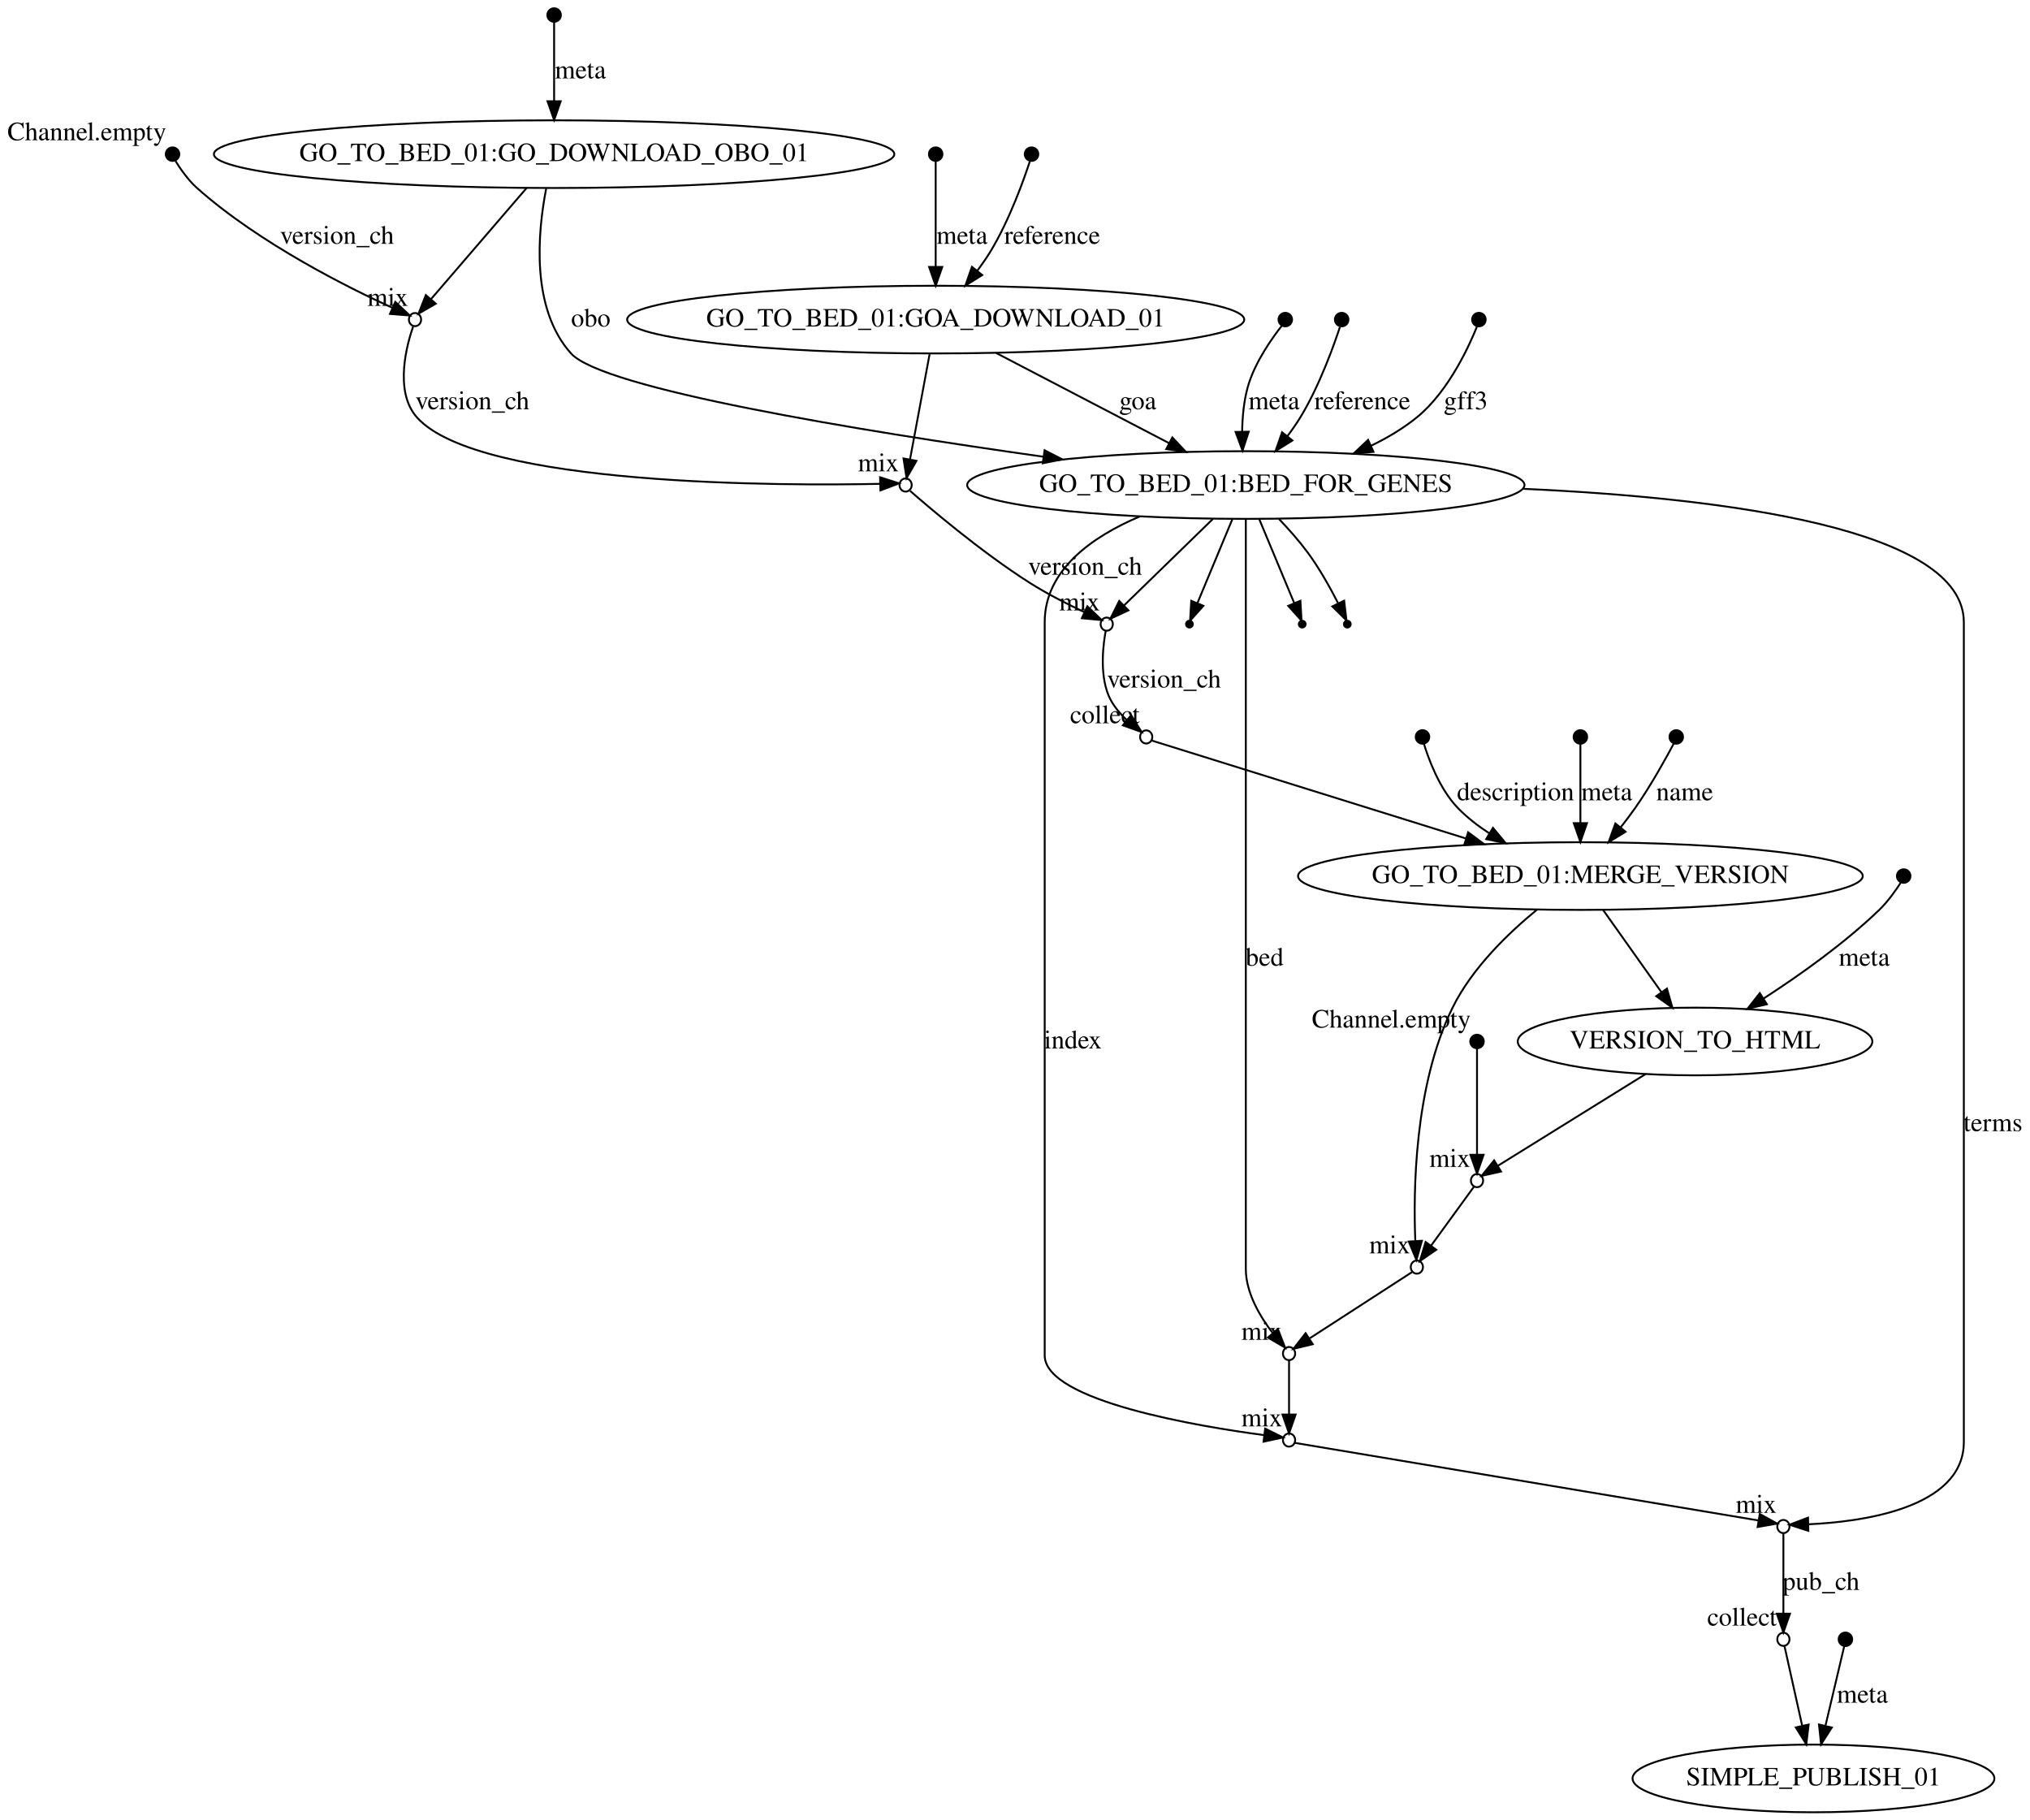
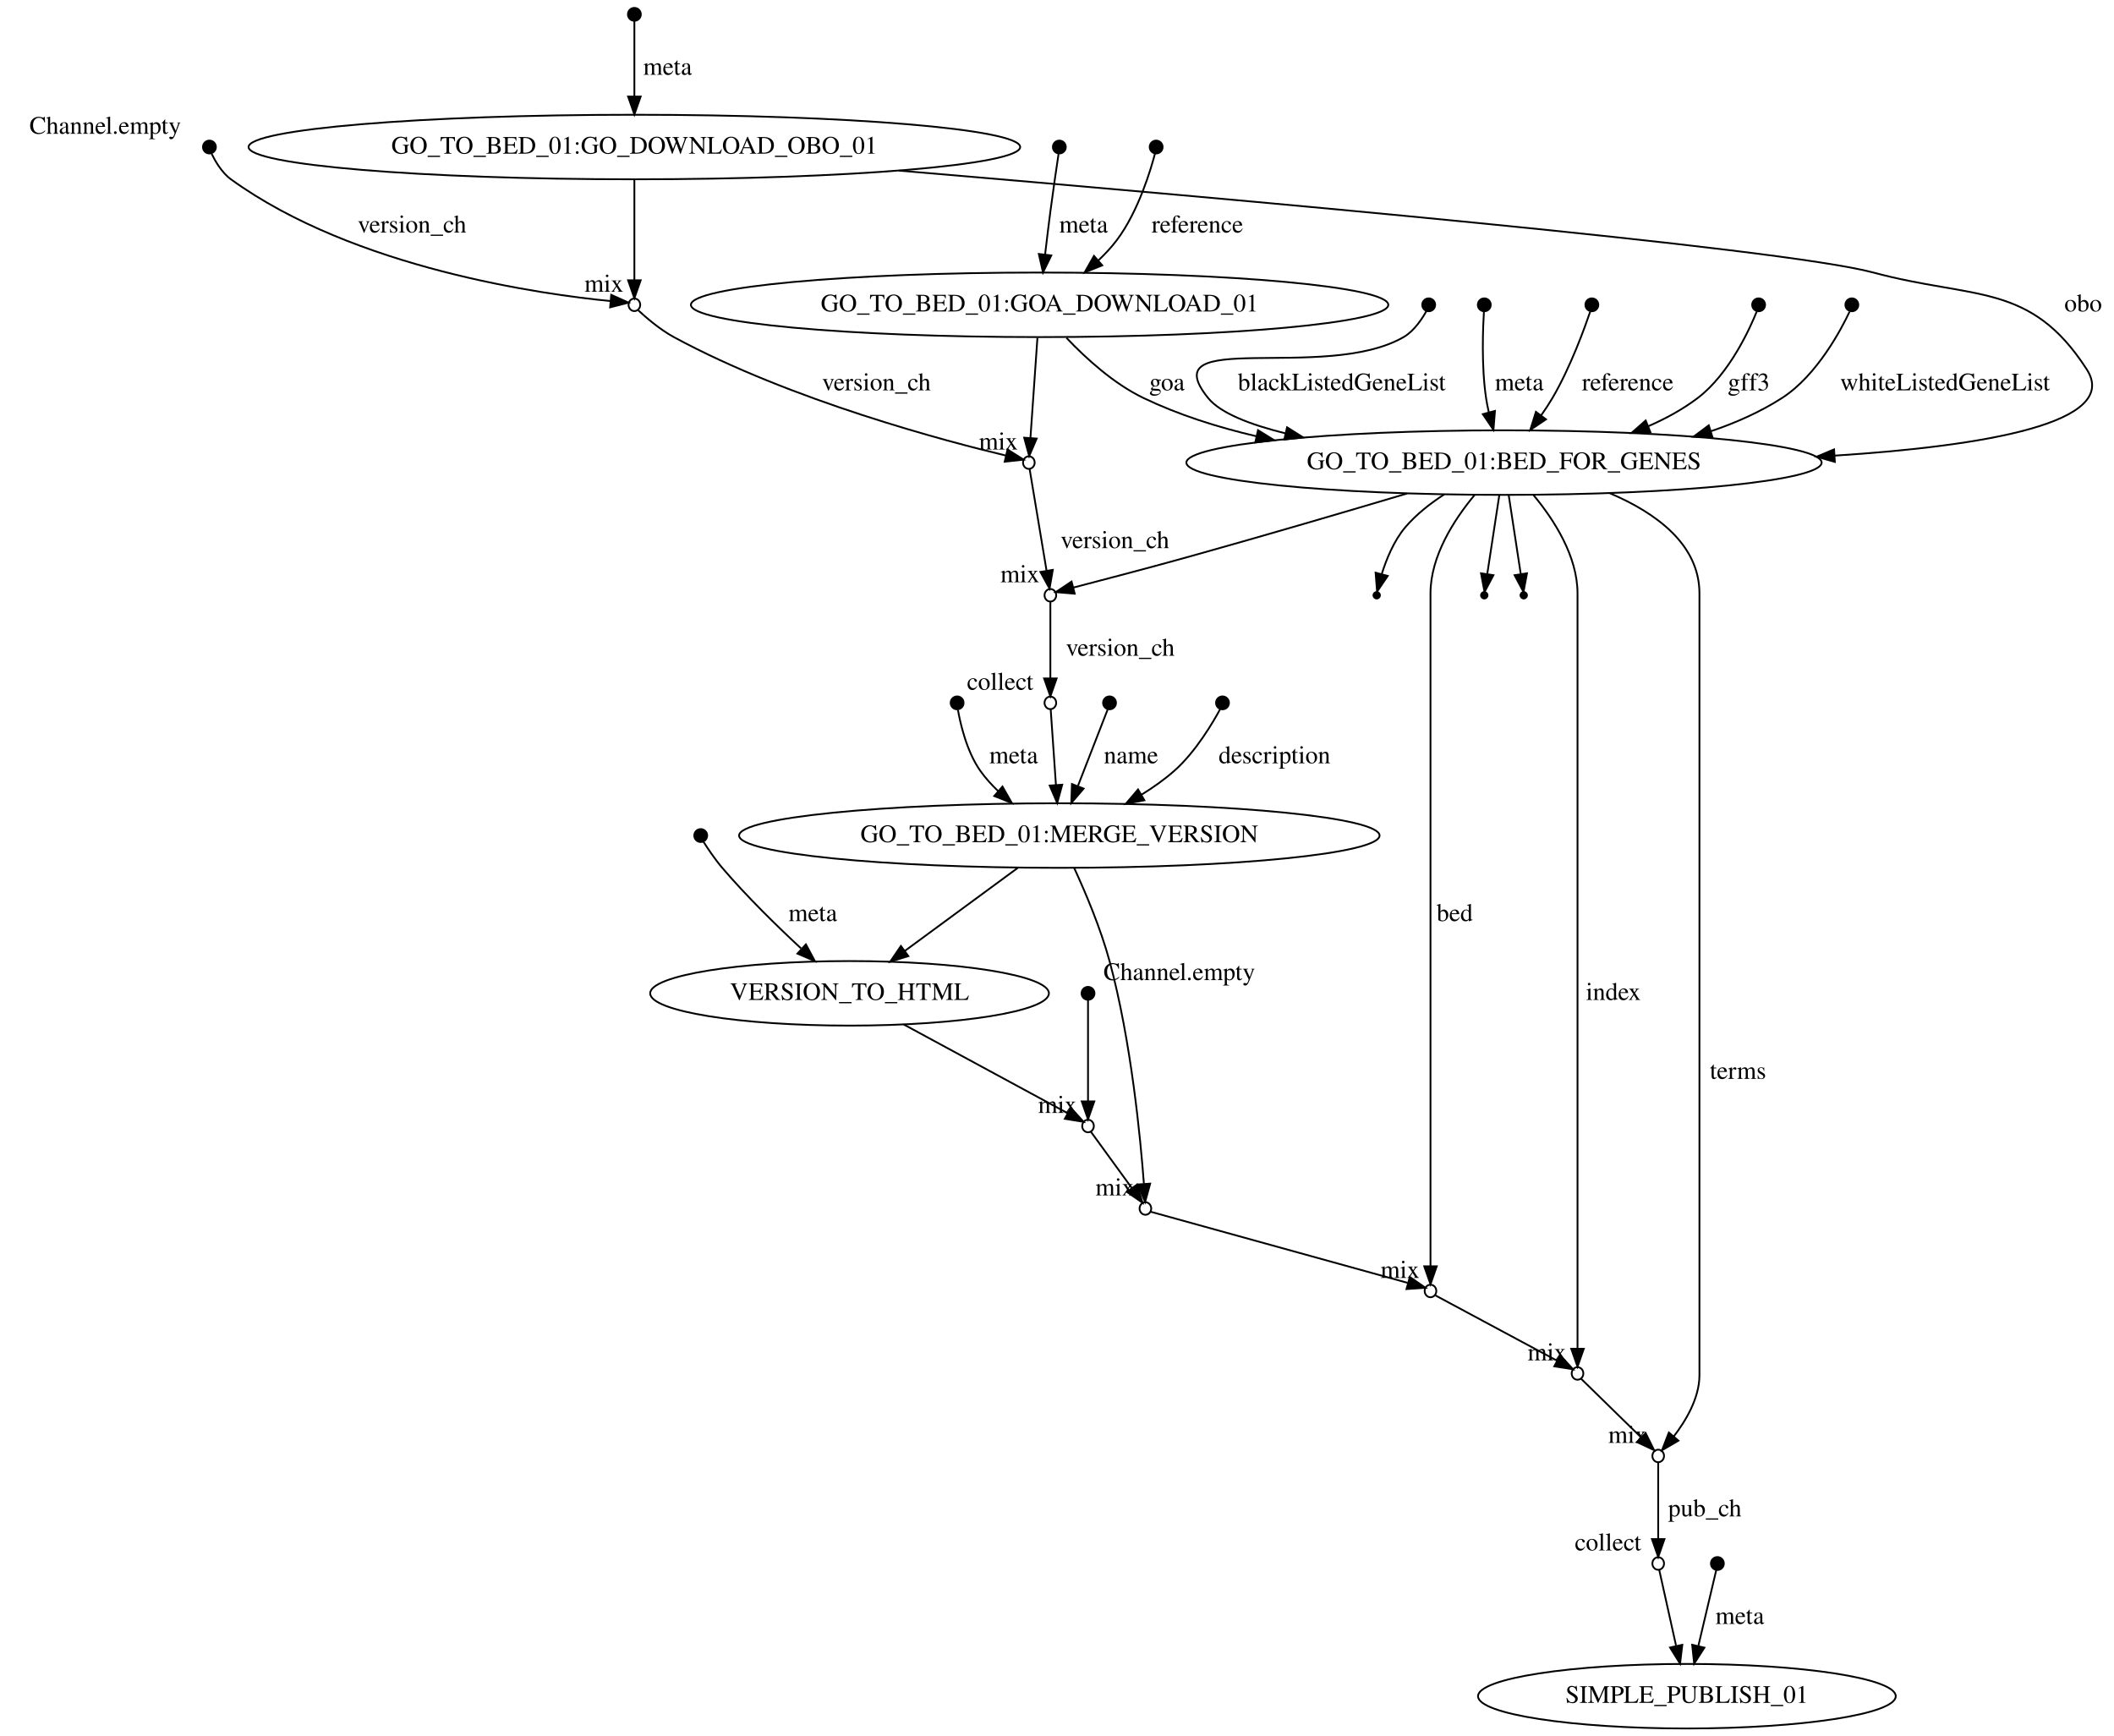
- <svg xmlns="http://www.w3.org/2000/svg" width="1080pt" height="968pt" viewBox="0.00 0.00 1079.60 968.00">
+ <svg xmlns="http://www.w3.org/2000/svg" width="1179pt" height="968pt" viewBox="0.00 0.00 1178.60 968.00">
  <g id="graph0" class="graph" transform="scale(1 1) rotate(0) translate(4 964)">
-     <polygon fill="white" stroke="white" points="-4,5 -4,-964 1076.6,-964 1076.6,5 -4,5" />
+     <polygon fill="white" stroke="white" points="-4,5 -4,-964 1175.6,-964 1175.6,5 -4,5" />
    <g id="node1" class="node">
-       <ellipse fill="black" stroke="black" cx="87.6" cy="-882" rx="3.6" ry="3.6" />
-       <text text-anchor="middle" x="42" y="-889.4" font-family="Times,serif" font-size="14.00">Channel.empty</text>
+       <ellipse fill="black" stroke="black" cx="112.6" cy="-882" rx="3.6" ry="3.6" />
+       <text text-anchor="middle" x="54.5" y="-889.4" font-family="Times,serif" font-size="14.00">Channel.empty</text>
    </g>
    <g id="node2" class="node">
-       <ellipse fill="none" stroke="black" cx="216.6" cy="-794" rx="3.25" ry="3.5" />
-       <text text-anchor="middle" x="202.1" y="-801.3" font-family="Times,serif" font-size="14.00">mix</text>
+       <ellipse fill="none" stroke="black" cx="349.6" cy="-794" rx="3.25" ry="3.5" />
+       <text text-anchor="middle" x="332.6" y="-801.3" font-family="Times,serif" font-size="14.00">mix</text>
    </g>
    <g id="edge1" class="edge">
-       <path fill="none" stroke="black" d="M89.184,-878.331C91.403,-874.752 95.715,-868.348 100.6,-864 134.132,-834.156 182.437,-810.339 204.627,-800.241" />
-       <polygon fill="black" stroke="black" points="206.096,-803.418 213.824,-796.17 203.263,-797.017 206.096,-803.418" />
-       <text text-anchor="middle" x="175.1" y="-834.3" font-family="Times,serif" font-size="14.00">version_ch</text>
+       <path fill="none" stroke="black" d="M113.875,-878.15C115.71,-874.366 119.451,-867.73 124.6,-864 193.568,-814.046 299.378,-799.696 336.322,-796.088" />
+       <polygon fill="black" stroke="black" points="336.685,-799.569 346.345,-795.219 336.08,-792.596 336.685,-799.569" />
+       <text text-anchor="middle" x="225.6" y="-834.3" font-family="Times,serif" font-size="14.00">version_ch</text>
    </g>
    <g id="node6" class="node">
-       <ellipse fill="none" stroke="black" cx="477.6" cy="-706" rx="3.25" ry="3.5" />
-       <text text-anchor="middle" x="463.1" y="-713.3" font-family="Times,serif" font-size="14.00">mix</text>
+       <ellipse fill="none" stroke="black" cx="569.6" cy="-706" rx="3.25" ry="3.5" />
+       <text text-anchor="middle" x="552.6" y="-713.3" font-family="Times,serif" font-size="14.00">mix</text>
    </g>
    <g id="edge5" class="edge">
-       <path fill="none" stroke="black" d="M215.571,-790.24C212.619,-781.792 205.104,-756.012 217.6,-742 250.577,-705.024 415.282,-705.617 464.004,-706.629" />
-       <polygon fill="black" stroke="black" points="464.025,-710.131 474.11,-706.884 464.201,-703.133 464.025,-710.131" />
-       <text text-anchor="middle" x="247.1" y="-746.3" font-family="Times,serif" font-size="14.00">version_ch</text>
+       <path fill="none" stroke="black" d="M351.743,-790.954C355.497,-787.465 363.622,-780.324 371.6,-776 437.151,-740.478 524.549,-717.629 556.88,-709.912" />
+       <polygon fill="black" stroke="black" points="557.712,-713.312 566.663,-707.645 556.131,-706.493 557.712,-713.312" />
+       <text text-anchor="middle" x="484.6" y="-746.3" font-family="Times,serif" font-size="14.00">version_ch</text>
    </g>
    <g id="node3" class="node">
-       <ellipse fill="black" stroke="black" cx="290.6" cy="-956" rx="3.6" ry="3.6" />
+       <ellipse fill="black" stroke="black" cx="349.6" cy="-956" rx="3.6" ry="3.6" />
    </g>
    <g id="node4" class="node">
-       <ellipse fill="none" stroke="black" cx="290.6" cy="-882" rx="181.001" ry="18" />
-       <text text-anchor="middle" x="290.6" y="-878.3" font-family="Times,serif" font-size="14.00">GO_TO_BED_01:GO_DOWNLOAD_OBO_01</text>
+       <ellipse fill="none" stroke="black" cx="349.6" cy="-882" rx="215.172" ry="18" />
+       <text text-anchor="middle" x="349.6" y="-878.3" font-family="Times,serif" font-size="14.00">GO_TO_BED_01:GO_DOWNLOAD_OBO_01</text>
    </g>
    <g id="edge2" class="edge">
-       <path fill="none" stroke="black" d="M290.6,-952.265C290.6,-945.354 290.6,-926.578 290.6,-910.316" />
-       <polygon fill="black" stroke="black" points="294.1,-910.143 290.6,-900.143 287.1,-910.143 294.1,-910.143" />
-       <text text-anchor="middle" x="304.6" y="-922.3" font-family="Times,serif" font-size="14.00">meta</text>
+       <path fill="none" stroke="black" d="M349.6,-952.265C349.6,-945.354 349.6,-926.578 349.6,-910.316" />
+       <polygon fill="black" stroke="black" points="353.1,-910.143 349.6,-900.143 346.1,-910.143 353.1,-910.143" />
+       <text text-anchor="middle" x="368.1" y="-922.3" font-family="Times,serif" font-size="14.00">meta</text>
    </g>
    <g id="node5" class="node">
-       <ellipse fill="none" stroke="black" cx="658.6" cy="-706" rx="148.256" ry="18" />
-       <text text-anchor="middle" x="658.6" y="-702.3" font-family="Times,serif" font-size="14.00">GO_TO_BED_01:BED_FOR_GENES</text>
+       <ellipse fill="none" stroke="black" cx="834.6" cy="-706" rx="177.151" ry="18" />
+       <text text-anchor="middle" x="834.6" y="-702.3" font-family="Times,serif" font-size="14.00">GO_TO_BED_01:BED_FOR_GENES</text>
    </g>
    <g id="edge3" class="edge">
-       <path fill="none" stroke="black" d="M286.374,-863.657C281.877,-840.583 278.049,-799.926 299.6,-776 316.514,-757.222 451.355,-735.1 550.831,-721.064" />
-       <polygon fill="black" stroke="black" points="551.531,-724.5 560.948,-719.647 550.56,-717.568 551.531,-724.5" />
-       <text text-anchor="middle" x="310.1" y="-790.3" font-family="Times,serif" font-size="14.00">obo</text>
+       <path fill="none" stroke="black" d="M497.259,-868.836C684.596,-853.003 989.597,-825.739 1040.6,-812 1096.68,-796.894 1128.14,-806.822 1159.6,-758 1178.85,-728.128 1102.59,-715.246 1019.13,-709.896" />
+       <polygon fill="black" stroke="black" points="1019.11,-706.389 1008.92,-709.28 1018.69,-713.376 1019.11,-706.389" />
+       <text text-anchor="middle" x="1157.6" y="-790.3" font-family="Times,serif" font-size="14.00">obo</text>
    </g>
    <g id="edge4" class="edge">
-       <path fill="none" stroke="black" d="M275.98,-864.009C260.785,-846.35 237.523,-819.316 225.106,-804.885" />
-       <polygon fill="black" stroke="black" points="227.65,-802.476 218.474,-797.178 222.344,-807.041 227.65,-802.476" />
+       <path fill="none" stroke="black" d="M349.6,-863.597C349.6,-847.046 349.6,-822.54 349.6,-807.737" />
+       <polygon fill="black" stroke="black" points="353.1,-807.671 349.6,-797.671 346.1,-807.671 353.1,-807.671" />
+     </g>
+     <g id="node16" class="node">
+       <ellipse fill="none" stroke="black" cx="793.6" cy="-244" rx="3.25" ry="3.5" />
+       <text text-anchor="middle" x="776.6" y="-251.3" font-family="Times,serif" font-size="14.00">mix</text>
+     </g>
+     <g id="edge16" class="edge">
+       <path fill="none" stroke="black" d="M818.16,-687.894C806.753,-674.186 793.6,-653.858 793.6,-633 793.6,-633 793.6,-633 793.6,-289 793.6,-278.53 793.6,-266.658 793.6,-257.888" />
+       <polygon fill="black" stroke="black" points="797.1,-257.78 793.6,-247.78 790.1,-257.78 797.1,-257.78" />
+       <text text-anchor="middle" x="807.1" y="-450.3" font-family="Times,serif" font-size="14.00">bed</text>
+     </g>
+     <g id="node17" class="node">
+       <ellipse fill="none" stroke="black" cx="875.6" cy="-198" rx="3.25" ry="3.5" />
+       <text text-anchor="middle" x="858.6" y="-205.3" font-family="Times,serif" font-size="14.00">mix</text>
+     </g>
+     <g id="edge17" class="edge">
+       <path fill="none" stroke="black" d="M851.04,-687.894C862.447,-674.186 875.6,-653.858 875.6,-633 875.6,-633 875.6,-633 875.6,-243 875.6,-232.53 875.6,-220.658 875.6,-211.888" />
+       <polygon fill="black" stroke="black" points="879.1,-211.78 875.6,-201.78 872.1,-211.78 879.1,-211.78" />
+       <text text-anchor="middle" x="895.6" y="-406.3" font-family="Times,serif" font-size="14.00">index</text>
+     </g>
+     <g id="node18" class="node">
+       <ellipse fill="black" stroke="black" cx="763.6" cy="-632" rx="1.8" ry="1.8" />
+     </g>
+     <g id="edge18" class="edge">
+       <path fill="none" stroke="black" d="M801.26,-688.26C793.429,-683.191 785.622,-677.062 779.6,-670 773.083,-662.358 768.845,-651.658 766.379,-643.729" />
+       <polygon fill="black" stroke="black" points="769.754,-642.802 763.811,-634.031 762.987,-644.593 769.754,-642.802" />
+     </g>
+     <g id="node19" class="node">
+       <ellipse fill="black" stroke="black" cx="823.6" cy="-632" rx="1.8" ry="1.8" />
+     </g>
+     <g id="edge19" class="edge">
+       <path fill="none" stroke="black" d="M831.993,-687.937C829.92,-674.37 827.081,-655.787 825.294,-644.089" />
+       <polygon fill="black" stroke="black" points="828.7,-643.206 823.73,-633.849 821.78,-644.263 828.7,-643.206" />
+     </g>
+     <g id="node20" class="node">
+       <ellipse fill="black" stroke="black" cx="845.6" cy="-632" rx="1.8" ry="1.8" />
+     </g>
+     <g id="edge20" class="edge">
+       <path fill="none" stroke="black" d="M837.207,-687.937C839.28,-674.37 842.119,-655.787 843.906,-644.089" />
+       <polygon fill="black" stroke="black" points="847.42,-644.263 845.47,-633.849 840.5,-643.206 847.42,-644.263" />
+     </g>
+     <g id="node21" class="node">
+       <ellipse fill="none" stroke="black" cx="920.6" cy="-152" rx="3.25" ry="3.5" />
+       <text text-anchor="middle" x="903.6" y="-159.3" font-family="Times,serif" font-size="14.00">mix</text>
+     </g>
+     <g id="edge21" class="edge">
+       <path fill="none" stroke="black" d="M893.566,-688.944C919.249,-678.028 943.6,-660.442 943.6,-633 943.6,-633 943.6,-633 943.6,-197 943.6,-184.114 935.756,-171.273 929.23,-162.819" />
+       <polygon fill="black" stroke="black" points="931.868,-160.518 922.723,-155.17 926.537,-165.054 931.868,-160.518" />
+       <text text-anchor="middle" x="965.1" y="-362.3" font-family="Times,serif" font-size="14.00">terms</text>
+     </g>
+     <g id="node10" class="node">
+       <ellipse fill="none" stroke="black" cx="581.6" cy="-632" rx="3.25" ry="3.5" />
+       <text text-anchor="middle" x="564.6" y="-639.3" font-family="Times,serif" font-size="14.00">mix</text>
+     </g>
+     <g id="edge22" class="edge">
+       <path fill="none" stroke="black" d="M780.621,-688.796C746.313,-678.592 700.923,-665.267 660.6,-654 637.305,-647.491 610.011,-640.341 594.369,-636.288" />
+       <polygon fill="black" stroke="black" points="595.178,-632.882 584.621,-633.774 593.43,-639.661 595.178,-632.882" />
+     </g>
+     <g id="edge10" class="edge">
+       <path fill="none" stroke="black" d="M570.056,-702.265C571.585,-693.088 576.602,-662.99 579.494,-645.638" />
+       <polygon fill="black" stroke="black" points="582.952,-646.177 581.144,-635.737 576.047,-645.026 582.952,-646.177" />
+       <text text-anchor="middle" x="617.6" y="-658.3" font-family="Times,serif" font-size="14.00">version_ch</text>
+     </g>
+     <g id="node7" class="node">
+       <ellipse fill="black" stroke="black" cx="586.6" cy="-882" rx="3.6" ry="3.6" />
+     </g>
+     <g id="node8" class="node">
+       <ellipse fill="none" stroke="black" cx="575.6" cy="-794" rx="194.474" ry="18" />
+       <text text-anchor="middle" x="575.6" y="-790.3" font-family="Times,serif" font-size="14.00">GO_TO_BED_01:GOA_DOWNLOAD_01</text>
+     </g>
+     <g id="edge6" class="edge">
+       <path fill="none" stroke="black" d="M586.161,-878.099C585.259,-872.108 583.154,-857.93 581.6,-846 580.587,-838.22 579.561,-829.763 578.651,-822.013" />
+       <polygon fill="black" stroke="black" points="582.121,-821.545 577.495,-812.013 575.167,-822.349 582.121,-821.545" />
+       <text text-anchor="middle" x="600.1" y="-834.3" font-family="Times,serif" font-size="14.00">meta</text>
+     </g>
+     <g id="edge8" class="edge">
+       <path fill="none" stroke="black" d="M590.572,-775.579C601.362,-764.191 616.913,-749.996 633.6,-742 653.129,-732.643 674.794,-725.758 696.461,-720.7" />
+       <polygon fill="black" stroke="black" points="697.399,-724.077 706.409,-718.502 695.889,-717.242 697.399,-724.077" />
+       <text text-anchor="middle" x="646.6" y="-746.3" font-family="Times,serif" font-size="14.00">goa</text>
+     </g>
+     <g id="edge9" class="edge">
+       <path fill="none" stroke="black" d="M574.386,-775.597C573.231,-759.046 571.521,-734.54 570.489,-719.737" />
+       <polygon fill="black" stroke="black" points="573.974,-719.403 569.786,-709.671 566.991,-719.89 573.974,-719.403" />
+     </g>
+     <g id="node9" class="node">
+       <ellipse fill="black" stroke="black" cx="640.6" cy="-882" rx="3.6" ry="3.6" />
+     </g>
+     <g id="edge7" class="edge">
+       <path fill="none" stroke="black" d="M639.966,-878.443C637.926,-870.581 630.93,-846.306 618.6,-830 615.636,-826.08 612.143,-822.331 608.451,-818.841" />
+       <polygon fill="black" stroke="black" points="610.531,-816.011 600.697,-812.069 605.927,-821.283 610.531,-816.011" />
+       <text text-anchor="middle" x="663.6" y="-834.3" font-family="Times,serif" font-size="14.00">reference</text>
+     </g>
+     <g id="node22" class="node">
+       <ellipse fill="none" stroke="black" cx="581.6" cy="-572" rx="3.25" ry="3.5" />
+       <text text-anchor="middle" x="553.6" y="-579.3" font-family="Times,serif" font-size="14.00">collect</text>
+     </g>
+     <g id="edge23" class="edge">
+       <path fill="none" stroke="black" d="M581.6,-628.203C581.6,-620.649 581.6,-599.48 581.6,-585.66" />
+       <polygon fill="black" stroke="black" points="585.1,-585.636 581.6,-575.636 578.1,-585.636 585.1,-585.636" />
+       <text text-anchor="middle" x="620.6" y="-598.3" font-family="Times,serif" font-size="14.00">version_ch</text>
+     </g>
+     <g id="node11" class="node">
+       <ellipse fill="black" stroke="black" cx="823.6" cy="-794" rx="3.6" ry="3.6" />
+     </g>
+     <g id="edge11" class="edge">
+       <path fill="none" stroke="black" d="M823.404,-790.215C822.915,-782.499 821.866,-760.216 824.6,-742 824.986,-739.43 825.506,-736.782 826.106,-734.148" />
+       <polygon fill="black" stroke="black" points="829.551,-734.813 828.714,-724.251 822.782,-733.03 829.551,-734.813" />
+       <text text-anchor="middle" x="843.1" y="-746.3" font-family="Times,serif" font-size="14.00">meta</text>
+     </g>
+     <g id="node12" class="node">
+       <ellipse fill="black" stroke="black" cx="883.6" cy="-794" rx="3.6" ry="3.6" />
+     </g>
+     <g id="edge12" class="edge">
+       <path fill="none" stroke="black" d="M882.643,-790.116C879.94,-782.149 871.777,-759.283 861.6,-742 859.697,-738.768 857.536,-735.494 855.286,-732.313" />
+       <polygon fill="black" stroke="black" points="858.018,-730.122 849.234,-724.198 852.407,-734.306 858.018,-730.122" />
+       <text text-anchor="middle" x="903.6" y="-746.3" font-family="Times,serif" font-size="14.00">reference</text>
+     </g>
+     <g id="node13" class="node">
+       <ellipse fill="black" stroke="black" cx="976.6" cy="-794" rx="3.6" ry="3.6" />
+     </g>
+     <g id="edge13" class="edge">
+       <path fill="none" stroke="black" d="M975.526,-790.205C972.099,-781.657 960.585,-755.619 942.6,-742 934.324,-735.733 924.882,-730.564 915.104,-726.305" />
+       <polygon fill="black" stroke="black" points="916.237,-722.988 905.654,-722.495 913.62,-729.481 916.237,-722.988" />
+       <text text-anchor="middle" x="971.1" y="-746.3" font-family="Times,serif" font-size="14.00">gff3</text>
    </g>
    <g id="node14" class="node">
-       <ellipse fill="none" stroke="black" cx="681.6" cy="-244" rx="3.25" ry="3.5" />
-       <text text-anchor="middle" x="667.1" y="-251.3" font-family="Times,serif" font-size="14.00">mix</text>
+       <ellipse fill="black" stroke="black" cx="1028.6" cy="-794" rx="3.6" ry="3.6" />
    </g>
    <g id="edge14" class="edge">
-       <path fill="none" stroke="black" d="M658.6,-687.834C658.6,-673.247 658.6,-651.75 658.6,-633 658.6,-633 658.6,-633 658.6,-289 658.6,-276.114 666.444,-263.273 672.97,-254.819" />
-       <polygon fill="black" stroke="black" points="675.663,-257.054 679.477,-247.17 670.332,-252.518 675.663,-257.054" />
-       <text text-anchor="middle" x="668.6" y="-450.3" font-family="Times,serif" font-size="14.00">bed</text>
+       <path fill="none" stroke="black" d="M1027.3,-790.128C1023.18,-781.359 1009.49,-754.752 989.6,-742 977.523,-734.259 963.957,-728.218 950.005,-723.507" />
+       <polygon fill="black" stroke="black" points="950.887,-720.115 940.298,-720.453 948.786,-726.793 950.887,-720.115" />
+       <text text-anchor="middle" x="1080.6" y="-746.3" font-family="Times,serif" font-size="14.00">whiteListedGeneList</text>
    </g>
    <g id="node15" class="node">
-       <ellipse fill="none" stroke="black" cx="681.6" cy="-198" rx="3.25" ry="3.5" />
-       <text text-anchor="middle" x="667.1" y="-205.3" font-family="Times,serif" font-size="14.00">mix</text>
+       <ellipse fill="black" stroke="black" cx="792.6" cy="-794" rx="3.6" ry="3.6" />
    </g>
    <g id="edge15" class="edge">
-       <path fill="none" stroke="black" d="M602.28,-689.325C576.502,-678.381 551.6,-660.652 551.6,-633 551.6,-633 551.6,-633 551.6,-243 551.6,-218.6 634.81,-205.079 668.086,-200.647" />
-       <polygon fill="black" stroke="black" points="668.898,-204.073 678.386,-199.359 668.029,-197.127 668.898,-204.073" />
-       <text text-anchor="middle" x="566.6" y="-406.3" font-family="Times,serif" font-size="14.00">index</text>
-     </g>
-     <g id="node16" class="node">
-       <ellipse fill="black" stroke="black" cx="628.6" cy="-632" rx="1.8" ry="1.8" />
-     </g>
-     <g id="edge16" class="edge">
-       <path fill="none" stroke="black" d="M651.49,-687.937C645.712,-674.069 637.749,-654.958 632.9,-643.319" />
-       <polygon fill="black" stroke="black" points="636.031,-641.734 628.954,-633.849 629.569,-644.426 636.031,-641.734" />
-     </g>
-     <g id="node17" class="node">
-       <ellipse fill="black" stroke="black" cx="688.6" cy="-632" rx="1.8" ry="1.8" />
-     </g>
-     <g id="edge17" class="edge">
-       <path fill="none" stroke="black" d="M665.71,-687.937C671.488,-674.069 679.451,-654.958 684.3,-643.319" />
-       <polygon fill="black" stroke="black" points="687.631,-644.426 688.246,-633.849 681.169,-641.734 687.631,-644.426" />
-     </g>
-     <g id="node18" class="node">
-       <ellipse fill="black" stroke="black" cx="712.6" cy="-632" rx="1.8" ry="1.8" />
-     </g>
-     <g id="edge18" class="edge">
-       <path fill="none" stroke="black" d="M676.258,-687.921C681.49,-682.439 687.036,-676.181 691.6,-670 697.897,-661.474 703.733,-650.881 707.646,-643.216" />
-       <polygon fill="black" stroke="black" points="710.92,-644.488 712.158,-633.966 704.628,-641.419 710.92,-644.488" />
-     </g>
-     <g id="node19" class="node">
-       <ellipse fill="none" stroke="black" cx="944.6" cy="-152" rx="3.25" ry="3.5" />
-       <text text-anchor="middle" x="930.1" y="-159.3" font-family="Times,serif" font-size="14.00">mix</text>
-     </g>
-     <g id="edge19" class="edge">
-       <path fill="none" stroke="black" d="M806.291,-703.984C913.786,-699.091 1040.6,-682.772 1040.6,-633 1040.6,-633 1040.6,-633 1040.6,-197 1040.6,-161.077 984.362,-154.368 957.974,-153.197" />
-       <polygon fill="black" stroke="black" points="957.872,-149.694 947.794,-152.964 957.711,-156.692 957.872,-149.694" />
-       <text text-anchor="middle" x="1056.1" y="-362.3" font-family="Times,serif" font-size="14.00">terms</text>
-     </g>
-     <g id="node10" class="node">
-       <ellipse fill="none" stroke="black" cx="584.6" cy="-632" rx="3.25" ry="3.5" />
-       <text text-anchor="middle" x="570.1" y="-639.3" font-family="Times,serif" font-size="14.00">mix</text>
-     </g>
-     <g id="edge20" class="edge">
-       <path fill="none" stroke="black" d="M641.063,-687.937C626.224,-673.499 605.547,-653.381 593.773,-641.925" />
-       <polygon fill="black" stroke="black" points="596.128,-639.333 586.52,-634.868 591.247,-644.35 596.128,-639.333" />
-     </g>
-     <g id="edge10" class="edge">
-       <path fill="none" stroke="black" d="M479.996,-702.882C488.362,-695.546 517.193,-670.763 543.6,-654 552.962,-648.057 564.21,-642.391 572.555,-638.446" />
-       <polygon fill="black" stroke="black" points="574.278,-641.507 581.917,-634.165 571.367,-635.14 574.278,-641.507" />
-       <text text-anchor="middle" x="573.1" y="-658.3" font-family="Times,serif" font-size="14.00">version_ch</text>
-     </g>
-     <g id="node7" class="node">
-       <ellipse fill="black" stroke="black" cx="493.6" cy="-882" rx="3.6" ry="3.6" />
-     </g>
-     <g id="node8" class="node">
-       <ellipse fill="none" stroke="black" cx="493.6" cy="-794" rx="164.153" ry="18" />
-       <text text-anchor="middle" x="493.6" y="-790.3" font-family="Times,serif" font-size="14.00">GO_TO_BED_01:GOA_DOWNLOAD_01</text>
-     </g>
-     <g id="edge6" class="edge">
-       <path fill="none" stroke="black" d="M493.6,-878.139C493.6,-869.502 493.6,-843.011 493.6,-822.227" />
-       <polygon fill="black" stroke="black" points="497.1,-822.004 493.6,-812.004 490.1,-822.004 497.1,-822.004" />
-       <text text-anchor="middle" x="507.6" y="-834.3" font-family="Times,serif" font-size="14.00">meta</text>
-     </g>
-     <g id="edge8" class="edge">
-       <path fill="none" stroke="black" d="M525.805,-776.214C552.124,-762.496 589.486,-743.023 617.879,-728.224" />
-       <polygon fill="black" stroke="black" points="619.507,-731.323 626.757,-723.597 616.271,-725.116 619.507,-731.323" />
-       <text text-anchor="middle" x="601.1" y="-746.3" font-family="Times,serif" font-size="14.00">goa</text>
-     </g>
-     <g id="edge9" class="edge">
-       <path fill="none" stroke="black" d="M490.362,-775.597C487.283,-759.046 482.724,-734.54 479.97,-719.737" />
-       <polygon fill="black" stroke="black" points="483.367,-718.862 478.097,-709.671 476.485,-720.143 483.367,-718.862" />
-     </g>
-     <g id="node9" class="node">
-       <ellipse fill="black" stroke="black" cx="544.6" cy="-882" rx="3.6" ry="3.6" />
-     </g>
-     <g id="edge7" class="edge">
-       <path fill="none" stroke="black" d="M543.675,-878.097C541.052,-870.082 533.077,-847.103 522.6,-830 520.526,-826.614 518.147,-823.208 515.664,-819.919" />
-       <polygon fill="black" stroke="black" points="518.365,-817.692 509.387,-812.066 512.897,-822.063 518.365,-817.692" />
-       <text text-anchor="middle" x="555.6" y="-834.3" font-family="Times,serif" font-size="14.00">reference</text>
-     </g>
-     <g id="node20" class="node">
-       <ellipse fill="none" stroke="black" cx="605.6" cy="-572" rx="3.25" ry="3.5" />
-       <text text-anchor="middle" x="583.6" y="-579.3" font-family="Times,serif" font-size="14.00">collect</text>
-     </g>
-     <g id="edge21" class="edge">
-       <path fill="none" stroke="black" d="M584.084,-628.539C582.921,-622.413 580.567,-606.104 585.6,-594 587.687,-588.979 591.573,-584.457 595.368,-580.907" />
-       <polygon fill="black" stroke="black" points="597.588,-583.613 603.171,-574.608 593.191,-578.166 597.588,-583.613" />
-       <text text-anchor="middle" x="615.1" y="-598.3" font-family="Times,serif" font-size="14.00">version_ch</text>
-     </g>
-     <g id="node11" class="node">
-       <ellipse fill="black" stroke="black" cx="679.6" cy="-794" rx="3.6" ry="3.6" />
-     </g>
-     <g id="edge11" class="edge">
-       <path fill="none" stroke="black" d="M677.682,-790.645C673.437,-785.265 663.325,-771.492 659.6,-758 657.526,-750.488 656.76,-742.114 656.647,-734.358" />
-       <polygon fill="black" stroke="black" points="660.147,-734.369 656.837,-724.305 653.149,-734.237 660.147,-734.369" />
-       <text text-anchor="middle" x="673.6" y="-746.3" font-family="Times,serif" font-size="14.00">meta</text>
-     </g>
-     <g id="node12" class="node">
-       <ellipse fill="black" stroke="black" cx="709.6" cy="-794" rx="3.6" ry="3.6" />
-     </g>
-     <g id="edge12" class="edge">
-       <path fill="none" stroke="black" d="M708.675,-790.097C706.052,-782.082 698.077,-759.103 687.6,-742 685.526,-738.614 683.147,-735.208 680.664,-731.919" />
-       <polygon fill="black" stroke="black" points="683.365,-729.692 674.387,-724.066 677.897,-734.063 683.365,-729.692" />
-       <text text-anchor="middle" x="720.6" y="-746.3" font-family="Times,serif" font-size="14.00">reference</text>
-     </g>
-     <g id="node13" class="node">
-       <ellipse fill="black" stroke="black" cx="782.6" cy="-794" rx="3.6" ry="3.6" />
-     </g>
-     <g id="edge13" class="edge">
-       <path fill="none" stroke="black" d="M781.549,-790.247C778.198,-781.819 766.959,-756.09 749.6,-742 742.284,-736.062 733.848,-731.051 725.124,-726.846" />
-       <polygon fill="black" stroke="black" points="726.52,-723.637 715.963,-722.749 723.663,-730.027 726.52,-723.637" />
-       <text text-anchor="middle" x="775.6" y="-746.3" font-family="Times,serif" font-size="14.00">gff3</text>
+       <path fill="none" stroke="black" d="M791.347,-790.556C789.261,-786.758 784.695,-779.512 778.6,-776 734.631,-750.663 637.656,-781.431 669.6,-742 676.363,-733.652 692.806,-727.214 712.823,-722.277" />
+       <polygon fill="black" stroke="black" points="713.612,-725.687 722.578,-720.043 712.049,-718.864 713.612,-725.687" />
+       <text text-anchor="middle" x="744.1" y="-746.3" font-family="Times,serif" font-size="14.00">blackListedGeneList</text>
+     </g>
+     <g id="edge35" class="edge">
+       <path fill="none" stroke="black" d="M796.328,-241.536C806.828,-235.902 845.003,-215.418 864.287,-205.07" />
+       <polygon fill="black" stroke="black" points="865.95,-208.15 873.107,-200.338 862.64,-201.982 865.95,-208.15" />
+     </g>
+     <g id="edge36" class="edge">
+       <path fill="none" stroke="black" d="M877.534,-195.109C883.211,-189.558 900.117,-173.028 910.981,-162.405" />
+       <polygon fill="black" stroke="black" points="913.603,-164.736 918.307,-155.242 908.71,-159.731 913.603,-164.736" />
+     </g>
+     <g id="node32" class="node">
+       <ellipse fill="none" stroke="black" cx="920.6" cy="-92" rx="3.25" ry="3.5" />
+       <text text-anchor="middle" x="892.6" y="-99.3" font-family="Times,serif" font-size="14.00">collect</text>
+     </g>
+     <g id="edge37" class="edge">
+       <path fill="none" stroke="black" d="M920.6,-148.203C920.6,-140.649 920.6,-119.48 920.6,-105.66" />
+       <polygon fill="black" stroke="black" points="924.1,-105.636 920.6,-95.636 917.1,-105.636 924.1,-105.636" />
+       <text text-anchor="middle" x="946.6" y="-118.3" font-family="Times,serif" font-size="14.00">pub_ch</text>
+     </g>
+     <g id="node23" class="node">
+       <ellipse fill="none" stroke="black" cx="586.6" cy="-498" rx="178.601" ry="18" />
+       <text text-anchor="middle" x="586.6" y="-494.3" font-family="Times,serif" font-size="14.00">GO_TO_BED_01:MERGE_VERSION</text>
+     </g>
+     <g id="edge24" class="edge">
+       <path fill="none" stroke="black" d="M581.79,-568.265C582.27,-561.354 583.574,-542.578 584.703,-526.316" />
+       <polygon fill="black" stroke="black" points="588.208,-526.361 585.41,-516.143 581.225,-525.876 588.208,-526.361" />
+     </g>
+     <g id="node27" class="node">
+       <ellipse fill="none" stroke="black" cx="469.6" cy="-410" rx="111.186" ry="18" />
+       <text text-anchor="middle" x="469.6" y="-406.3" font-family="Times,serif" font-size="14.00">VERSION_TO_HTML</text>
+     </g>
+     <g id="edge28" class="edge">
+       <path fill="none" stroke="black" d="M563.485,-480.009C545.42,-466.731 520.146,-448.153 500.371,-433.618" />
+       <polygon fill="black" stroke="black" points="502.4,-430.765 492.269,-427.663 498.254,-436.406 502.4,-430.765" />
+     </g>
+     <g id="node31" class="node">
+       <ellipse fill="none" stroke="black" cx="634.6" cy="-290" rx="3.25" ry="3.5" />
+       <text text-anchor="middle" x="617.6" y="-297.3" font-family="Times,serif" font-size="14.00">mix</text>
    </g>
    <g id="edge33" class="edge">
-       <path fill="none" stroke="black" d="M681.6,-240.379C681.6,-234.864 681.6,-221.742 681.6,-211.742" />
-       <polygon fill="black" stroke="black" points="685.1,-211.552 681.6,-201.552 678.1,-211.552 685.1,-211.552" />
+       <path fill="none" stroke="black" d="M594.926,-479.818C601.241,-466.096 609.652,-446.215 614.6,-428 626.721,-383.376 631.919,-328.455 633.754,-303.912" />
+       <polygon fill="black" stroke="black" points="637.265,-303.874 634.45,-293.66 630.281,-303.4 637.265,-303.874" />
+     </g>
+     <g id="node24" class="node">
+       <ellipse fill="black" stroke="black" cx="529.6" cy="-572" rx="3.6" ry="3.6" />
+     </g>
+     <g id="edge25" class="edge">
+       <path fill="none" stroke="black" d="M530.061,-568.056C531.212,-561.437 534.706,-545.096 542.6,-534 545.422,-530.033 548.815,-526.284 552.448,-522.817" />
+       <polygon fill="black" stroke="black" points="554.896,-525.327 560.14,-516.12 550.3,-520.047 554.896,-525.327" />
+       <text text-anchor="middle" x="561.1" y="-538.3" font-family="Times,serif" font-size="14.00">meta</text>
+     </g>
+     <g id="node25" class="node">
+       <ellipse fill="black" stroke="black" cx="614.6" cy="-572" rx="3.6" ry="3.6" />
+     </g>
+     <g id="edge26" class="edge">
+       <path fill="none" stroke="black" d="M613.537,-568.265C610.823,-561.288 603.408,-542.219 597.043,-525.852" />
+       <polygon fill="black" stroke="black" points="600.153,-524.194 593.267,-516.143 593.629,-526.732 600.153,-524.194" />
+       <text text-anchor="middle" x="626.6" y="-538.3" font-family="Times,serif" font-size="14.00">name</text>
+     </g>
+     <g id="node26" class="node">
+       <ellipse fill="black" stroke="black" cx="677.6" cy="-572" rx="3.6" ry="3.6" />
+     </g>
+     <g id="edge27" class="edge">
+       <path fill="none" stroke="black" d="M676.22,-568.365C672.698,-561.843 662.791,-544.702 650.6,-534 645.104,-529.175 638.83,-524.746 632.41,-520.78" />
+       <polygon fill="black" stroke="black" points="634.026,-517.671 623.623,-515.664 630.504,-523.72 634.026,-517.671" />
+       <text text-anchor="middle" x="706.6" y="-538.3" font-family="Times,serif" font-size="14.00">description</text>
+     </g>
+     <g id="node29" class="node">
+       <ellipse fill="none" stroke="black" cx="602.6" cy="-336" rx="3.25" ry="3.5" />
+       <text text-anchor="middle" x="585.6" y="-343.3" font-family="Times,serif" font-size="14.00">mix</text>
+     </g>
+     <g id="edge30" class="edge">
+       <path fill="none" stroke="black" d="M499.78,-392.662C528.738,-376.985 570.952,-354.133 591.086,-343.233" />
+       <polygon fill="black" stroke="black" points="592.994,-346.18 600.122,-338.341 589.662,-340.024 592.994,-346.18" />
+     </g>
+     <g id="node28" class="node">
+       <ellipse fill="black" stroke="black" cx="386.6" cy="-498" rx="3.6" ry="3.6" />
+     </g>
+     <g id="edge29" class="edge">
+       <path fill="none" stroke="black" d="M388.173,-494.473C390.346,-491.056 394.469,-484.834 398.6,-480 412.136,-464.162 428.771,-447.853 442.536,-435.07" />
+       <polygon fill="black" stroke="black" points="445.26,-437.32 450.263,-427.981 440.528,-432.162 445.26,-437.32" />
+       <text text-anchor="middle" x="449.1" y="-450.3" font-family="Times,serif" font-size="14.00">meta</text>
+     </g>
+     <g id="edge32" class="edge">
+       <path fill="none" stroke="black" d="M604.143,-332.878C608.188,-327.316 619.31,-312.023 626.933,-301.543" />
+       <polygon fill="black" stroke="black" points="629.946,-303.351 632.997,-293.205 624.284,-299.233 629.946,-303.351" />
+     </g>
+     <g id="node30" class="node">
+       <ellipse fill="black" stroke="black" cx="602.6" cy="-410" rx="3.6" ry="3.6" />
+       <text text-anchor="middle" x="653.5" y="-417.4" font-family="Times,serif" font-size="14.00">Channel.empty</text>
+     </g>
+     <g id="edge31" class="edge">
+       <path fill="none" stroke="black" d="M602.6,-406.265C602.6,-397.133 602.6,-367.282 602.6,-349.892" />
+       <polygon fill="black" stroke="black" points="606.1,-349.737 602.6,-339.737 599.1,-349.737 606.1,-349.737" />
    </g>
    <g id="edge34" class="edge">
-       <path fill="none" stroke="black" d="M684.554,-196.506C709.265,-192.372 881.915,-163.487 931.383,-155.211" />
-       <polygon fill="black" stroke="black" points="932.037,-158.651 941.322,-153.548 930.882,-151.746 932.037,-158.651" />
-     </g>
-     <g id="node30" class="node">
-       <ellipse fill="none" stroke="black" cx="944.6" cy="-92" rx="3.25" ry="3.5" />
-       <text text-anchor="middle" x="922.6" y="-99.3" font-family="Times,serif" font-size="14.00">collect</text>
-     </g>
-     <g id="edge35" class="edge">
-       <path fill="none" stroke="black" d="M944.6,-148.203C944.6,-140.649 944.6,-119.48 944.6,-105.66" />
-       <polygon fill="black" stroke="black" points="948.1,-105.636 944.6,-95.636 941.1,-105.636 948.1,-105.636" />
-       <text text-anchor="middle" x="964.6" y="-118.3" font-family="Times,serif" font-size="14.00">pub_ch</text>
-     </g>
-     <g id="node21" class="node">
-       <ellipse fill="none" stroke="black" cx="836.6" cy="-498" rx="150.205" ry="18" />
-       <text text-anchor="middle" x="836.6" y="-494.3" font-family="Times,serif" font-size="14.00">GO_TO_BED_01:MERGE_VERSION</text>
-     </g>
-     <g id="edge22" class="edge">
-       <path fill="none" stroke="black" d="M608.521,-570.09C625.624,-564.759 714.156,-537.164 775.747,-517.967" />
-       <polygon fill="black" stroke="black" points="776.88,-521.28 785.385,-514.963 774.797,-514.597 776.88,-521.28" />
-     </g>
-     <g id="node25" class="node">
-       <ellipse fill="none" stroke="black" cx="897.6" cy="-410" rx="94.338" ry="18" />
-       <text text-anchor="middle" x="897.6" y="-406.3" font-family="Times,serif" font-size="14.00">VERSION_TO_HTML</text>
-     </g>
-     <g id="edge26" class="edge">
-       <path fill="none" stroke="black" d="M848.652,-480.009C857.508,-467.524 869.688,-450.352 879.682,-436.261" />
-       <polygon fill="black" stroke="black" points="882.643,-438.137 885.573,-427.956 876.933,-434.087 882.643,-438.137" />
-     </g>
-     <g id="node29" class="node">
-       <ellipse fill="none" stroke="black" cx="749.6" cy="-290" rx="3.25" ry="3.5" />
-       <text text-anchor="middle" x="735.1" y="-297.3" font-family="Times,serif" font-size="14.00">mix</text>
-     </g>
-     <g id="edge31" class="edge">
-       <path fill="none" stroke="black" d="M813.449,-480.076C798.095,-467.509 778.936,-448.969 768.6,-428 747.988,-386.182 747.712,-328.993 748.782,-303.801" />
-       <polygon fill="black" stroke="black" points="752.277,-303.982 749.363,-293.796 745.289,-303.576 752.277,-303.982" />
-     </g>
-     <g id="node22" class="node">
-       <ellipse fill="black" stroke="black" cx="836.6" cy="-572" rx="3.6" ry="3.6" />
-     </g>
-     <g id="edge23" class="edge">
-       <path fill="none" stroke="black" d="M836.6,-568.265C836.6,-561.354 836.6,-542.578 836.6,-526.316" />
-       <polygon fill="black" stroke="black" points="840.1,-526.143 836.6,-516.143 833.1,-526.143 840.1,-526.143" />
-       <text text-anchor="middle" x="850.6" y="-538.3" font-family="Times,serif" font-size="14.00">meta</text>
-     </g>
-     <g id="node23" class="node">
-       <ellipse fill="black" stroke="black" cx="887.6" cy="-572" rx="3.6" ry="3.6" />
-     </g>
-     <g id="edge24" class="edge">
-       <path fill="none" stroke="black" d="M886.333,-568.583C883.139,-562.557 874.386,-546.459 865.6,-534 863.262,-530.685 860.694,-527.29 858.082,-523.98" />
-       <polygon fill="black" stroke="black" points="860.634,-521.571 851.606,-516.026 855.205,-525.991 860.634,-521.571" />
-       <text text-anchor="middle" x="892.1" y="-538.3" font-family="Times,serif" font-size="14.00">name</text>
-     </g>
-     <g id="node24" class="node">
-       <ellipse fill="black" stroke="black" cx="752.6" cy="-572" rx="3.6" ry="3.6" />
-     </g>
-     <g id="edge25" class="edge">
-       <path fill="none" stroke="black" d="M753.357,-568.342C755.345,-561.768 761.286,-544.518 771.6,-534 776.423,-529.081 782.087,-524.685 788.025,-520.809" />
-       <polygon fill="black" stroke="black" points="790.087,-523.653 796.855,-515.502 786.481,-517.653 790.087,-523.653" />
-       <text text-anchor="middle" x="802.1" y="-538.3" font-family="Times,serif" font-size="14.00">description</text>
-     </g>
-     <g id="node27" class="node">
-       <ellipse fill="none" stroke="black" cx="781.6" cy="-336" rx="3.25" ry="3.5" />
-       <text text-anchor="middle" x="767.1" y="-343.3" font-family="Times,serif" font-size="14.00">mix</text>
-     </g>
-     <g id="edge28" class="edge">
-       <path fill="none" stroke="black" d="M871.278,-392.662C846.478,-377.269 810.533,-354.958 792.615,-343.837" />
-       <polygon fill="black" stroke="black" points="794.392,-340.82 784.05,-338.52 790.7,-346.768 794.392,-340.82" />
-     </g>
-     <g id="node26" class="node">
-       <ellipse fill="black" stroke="black" cx="1008.6" cy="-498" rx="3.6" ry="3.6" />
-     </g>
-     <g id="edge27" class="edge">
-       <path fill="none" stroke="black" d="M1006.97,-494.385C1004.69,-490.868 1000.31,-484.532 995.6,-480 976.998,-462.117 953.423,-445.368 934.057,-432.852" />
-       <polygon fill="black" stroke="black" points="935.806,-429.816 925.488,-427.409 932.053,-435.725 935.806,-429.816" />
-       <text text-anchor="middle" x="987.6" y="-450.3" font-family="Times,serif" font-size="14.00">meta</text>
-     </g>
-     <g id="edge30" class="edge">
-       <path fill="none" stroke="black" d="M780.057,-332.878C776.012,-327.316 764.89,-312.023 757.267,-301.543" />
-       <polygon fill="black" stroke="black" points="759.916,-299.233 751.203,-293.205 754.254,-303.351 759.916,-299.233" />
-     </g>
-     <g id="node28" class="node">
-       <ellipse fill="black" stroke="black" cx="781.6" cy="-410" rx="3.6" ry="3.6" />
-       <text text-anchor="middle" x="736" y="-417.4" font-family="Times,serif" font-size="14.00">Channel.empty</text>
-     </g>
-     <g id="edge29" class="edge">
-       <path fill="none" stroke="black" d="M781.6,-406.265C781.6,-397.133 781.6,-367.282 781.6,-349.892" />
-       <polygon fill="black" stroke="black" points="785.1,-349.737 781.6,-339.737 778.1,-349.737 785.1,-349.737" />
-     </g>
-     <g id="edge32" class="edge">
-       <path fill="none" stroke="black" d="M747.017,-287.329C738.187,-281.615 708.848,-262.631 692.625,-252.134" />
-       <polygon fill="black" stroke="black" points="694.199,-248.983 683.901,-246.489 690.396,-254.86 694.199,-248.983" />
-     </g>
-     <g id="node31" class="node">
-       <ellipse fill="none" stroke="black" cx="960.6" cy="-18" rx="96.263" ry="18" />
-       <text text-anchor="middle" x="960.6" y="-14.3" font-family="Times,serif" font-size="14.00">SIMPLE_PUBLISH_01</text>
-     </g>
-     <g id="edge36" class="edge">
-       <path fill="none" stroke="black" d="M945.208,-88.265C946.744,-81.354 950.916,-62.578 954.53,-46.316" />
-       <polygon fill="black" stroke="black" points="958.038,-46.664 956.79,-36.143 951.204,-45.145 958.038,-46.664" />
-     </g>
-     <g id="node32" class="node">
-       <ellipse fill="black" stroke="black" cx="977.6" cy="-92" rx="3.6" ry="3.6" />
-     </g>
-     <g id="edge37" class="edge">
-       <path fill="none" stroke="black" d="M976.954,-88.265C975.322,-81.354 970.889,-62.578 967.05,-46.316" />
-       <polygon fill="black" stroke="black" points="970.352,-45.071 964.648,-36.143 963.539,-46.68 970.352,-45.071" />
-       <text text-anchor="middle" x="986.6" y="-58.3" font-family="Times,serif" font-size="14.00">meta</text>
+       <path fill="none" stroke="black" d="M637.634,-288.16C655.451,-283.23 746.846,-257.938 780.842,-248.531" />
+       <polygon fill="black" stroke="black" points="782.083,-251.819 790.788,-245.778 780.216,-245.072 782.083,-251.819" />
+     </g>
+     <g id="node33" class="node">
+       <ellipse fill="none" stroke="black" cx="936.6" cy="-18" rx="116.484" ry="18" />
+       <text text-anchor="middle" x="936.6" y="-14.3" font-family="Times,serif" font-size="14.00">SIMPLE_PUBLISH_01</text>
+     </g>
+     <g id="edge38" class="edge">
+       <path fill="none" stroke="black" d="M921.208,-88.265C922.744,-81.354 926.916,-62.578 930.53,-46.316" />
+       <polygon fill="black" stroke="black" points="934.038,-46.664 932.79,-36.143 927.204,-45.145 934.038,-46.664" />
+     </g>
+     <g id="node34" class="node">
+       <ellipse fill="black" stroke="black" cx="953.6" cy="-92" rx="3.6" ry="3.6" />
+     </g>
+     <g id="edge39" class="edge">
+       <path fill="none" stroke="black" d="M952.954,-88.265C951.322,-81.354 946.889,-62.578 943.05,-46.316" />
+       <polygon fill="black" stroke="black" points="946.352,-45.071 940.648,-36.143 939.539,-46.68 946.352,-45.071" />
+       <text text-anchor="middle" x="966.1" y="-58.3" font-family="Times,serif" font-size="14.00">meta</text>
    </g>
  </g>
</svg>
